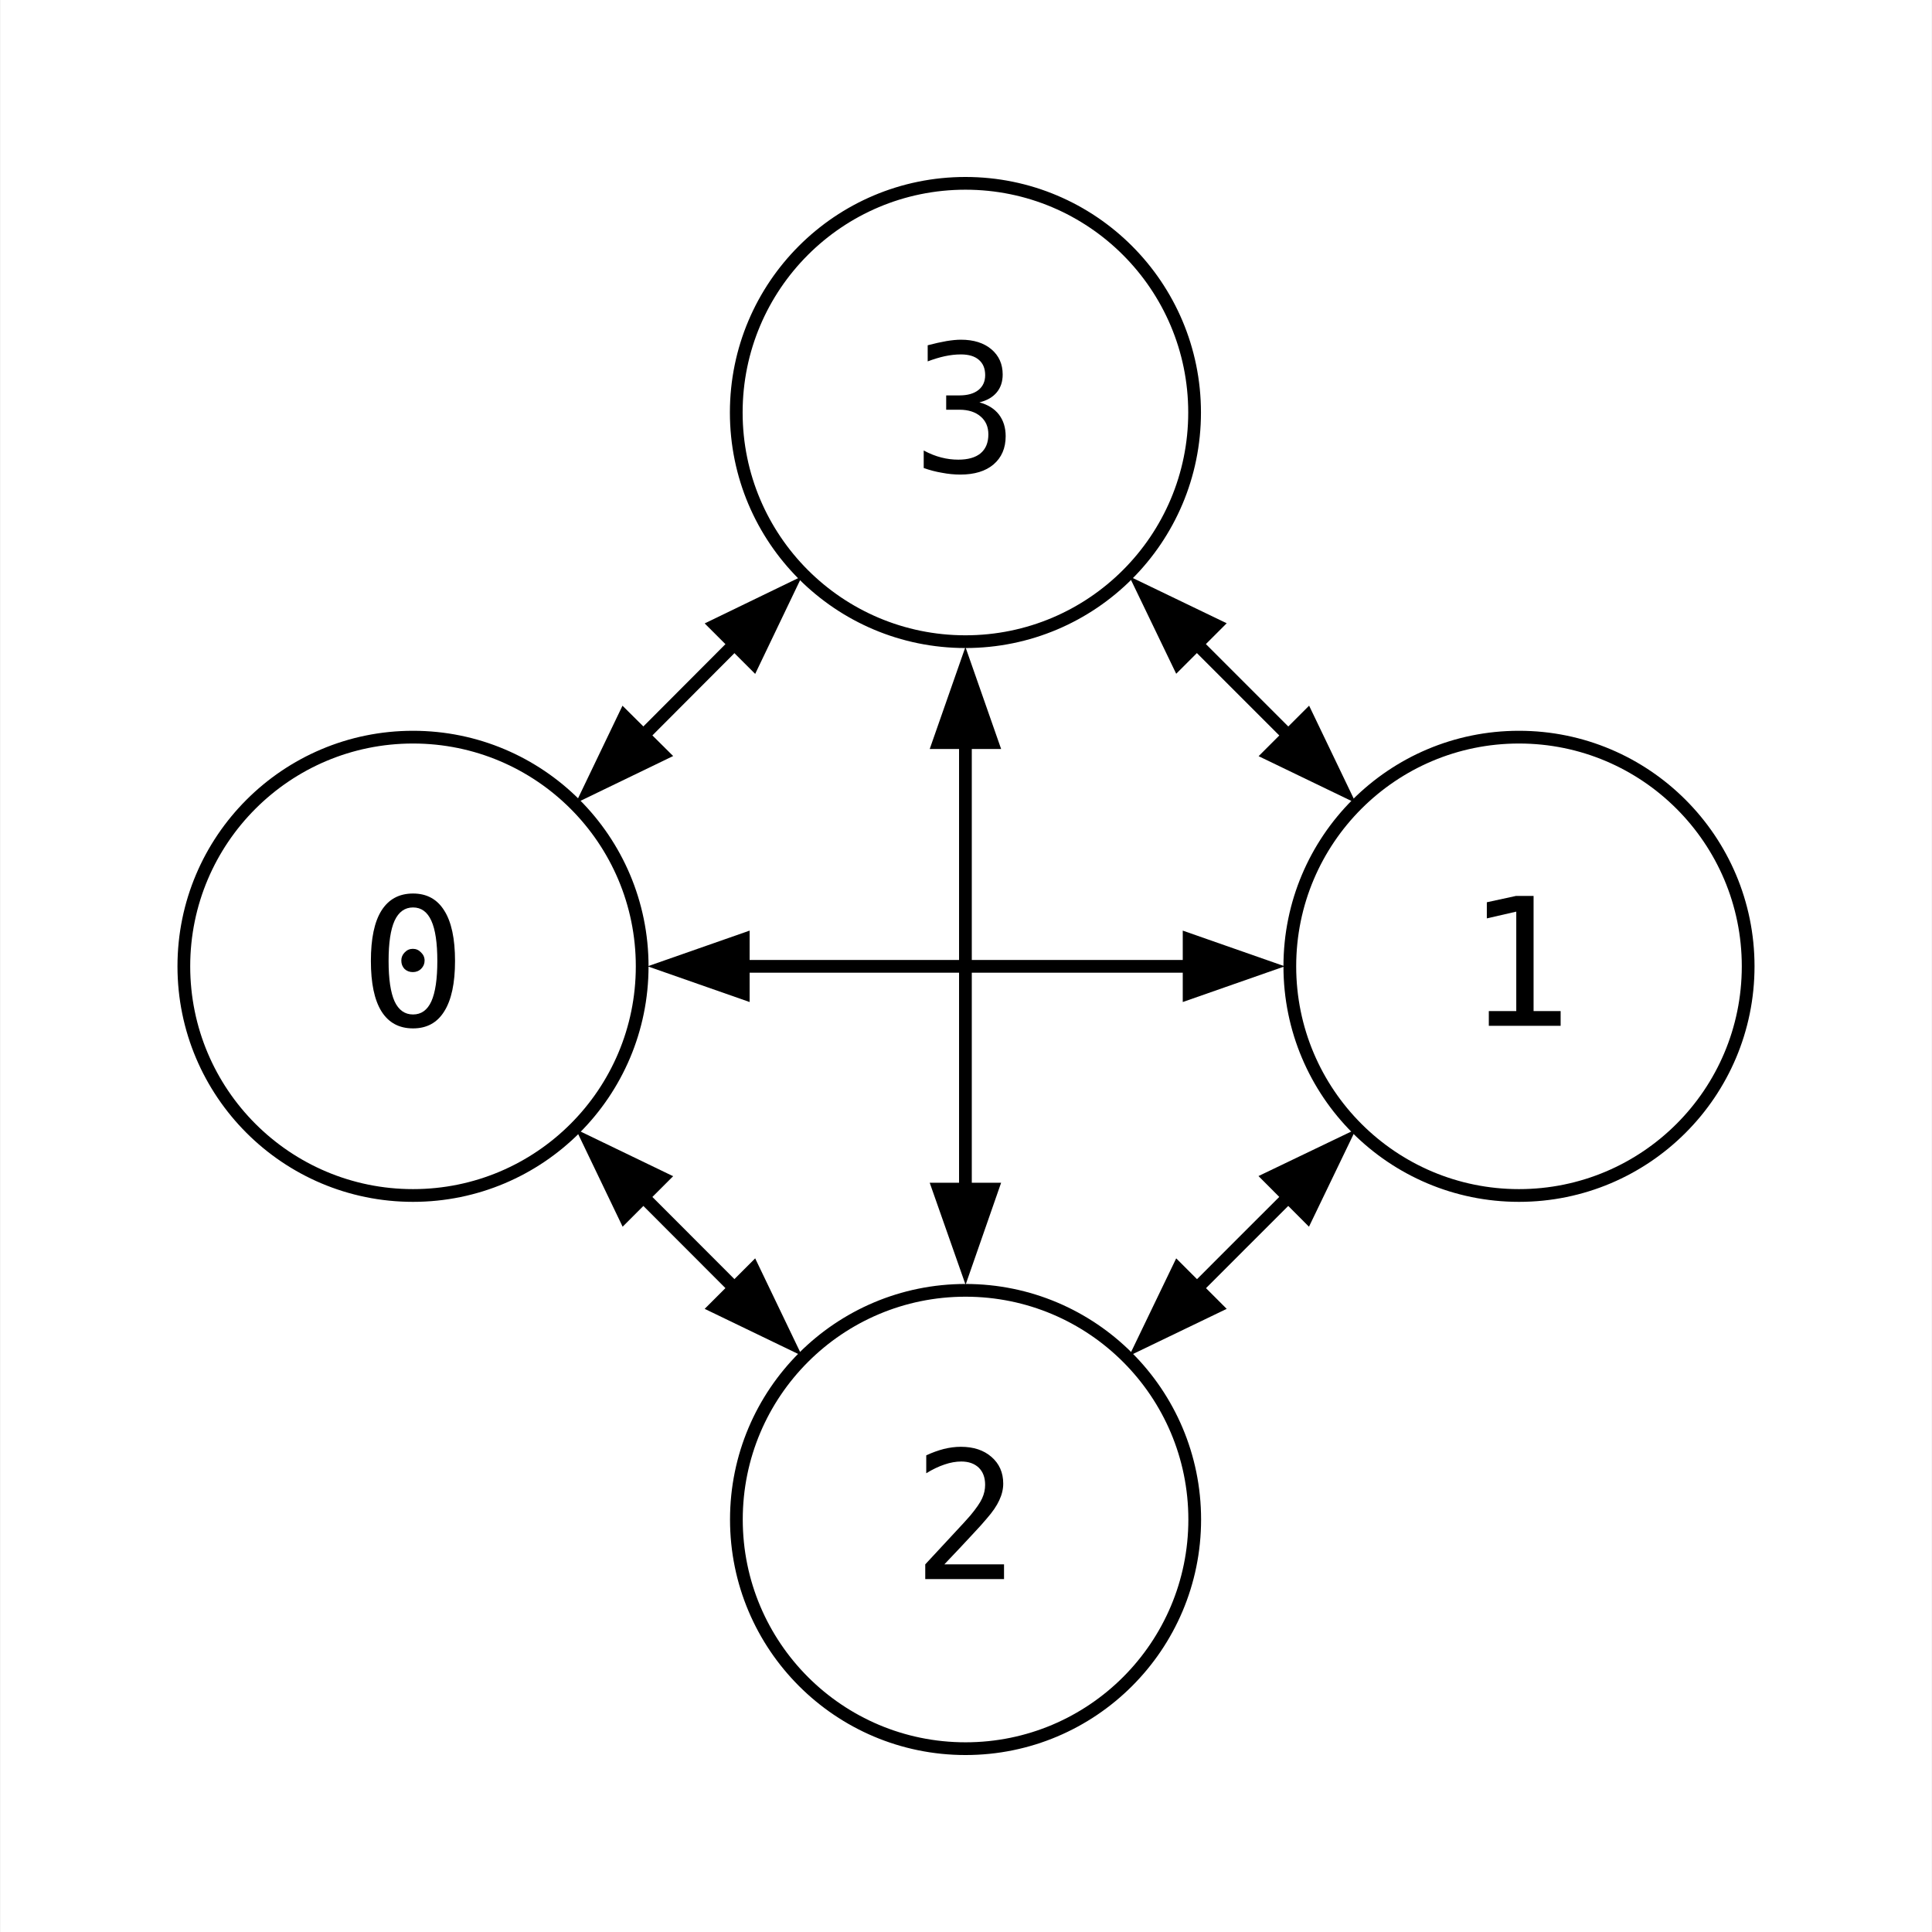
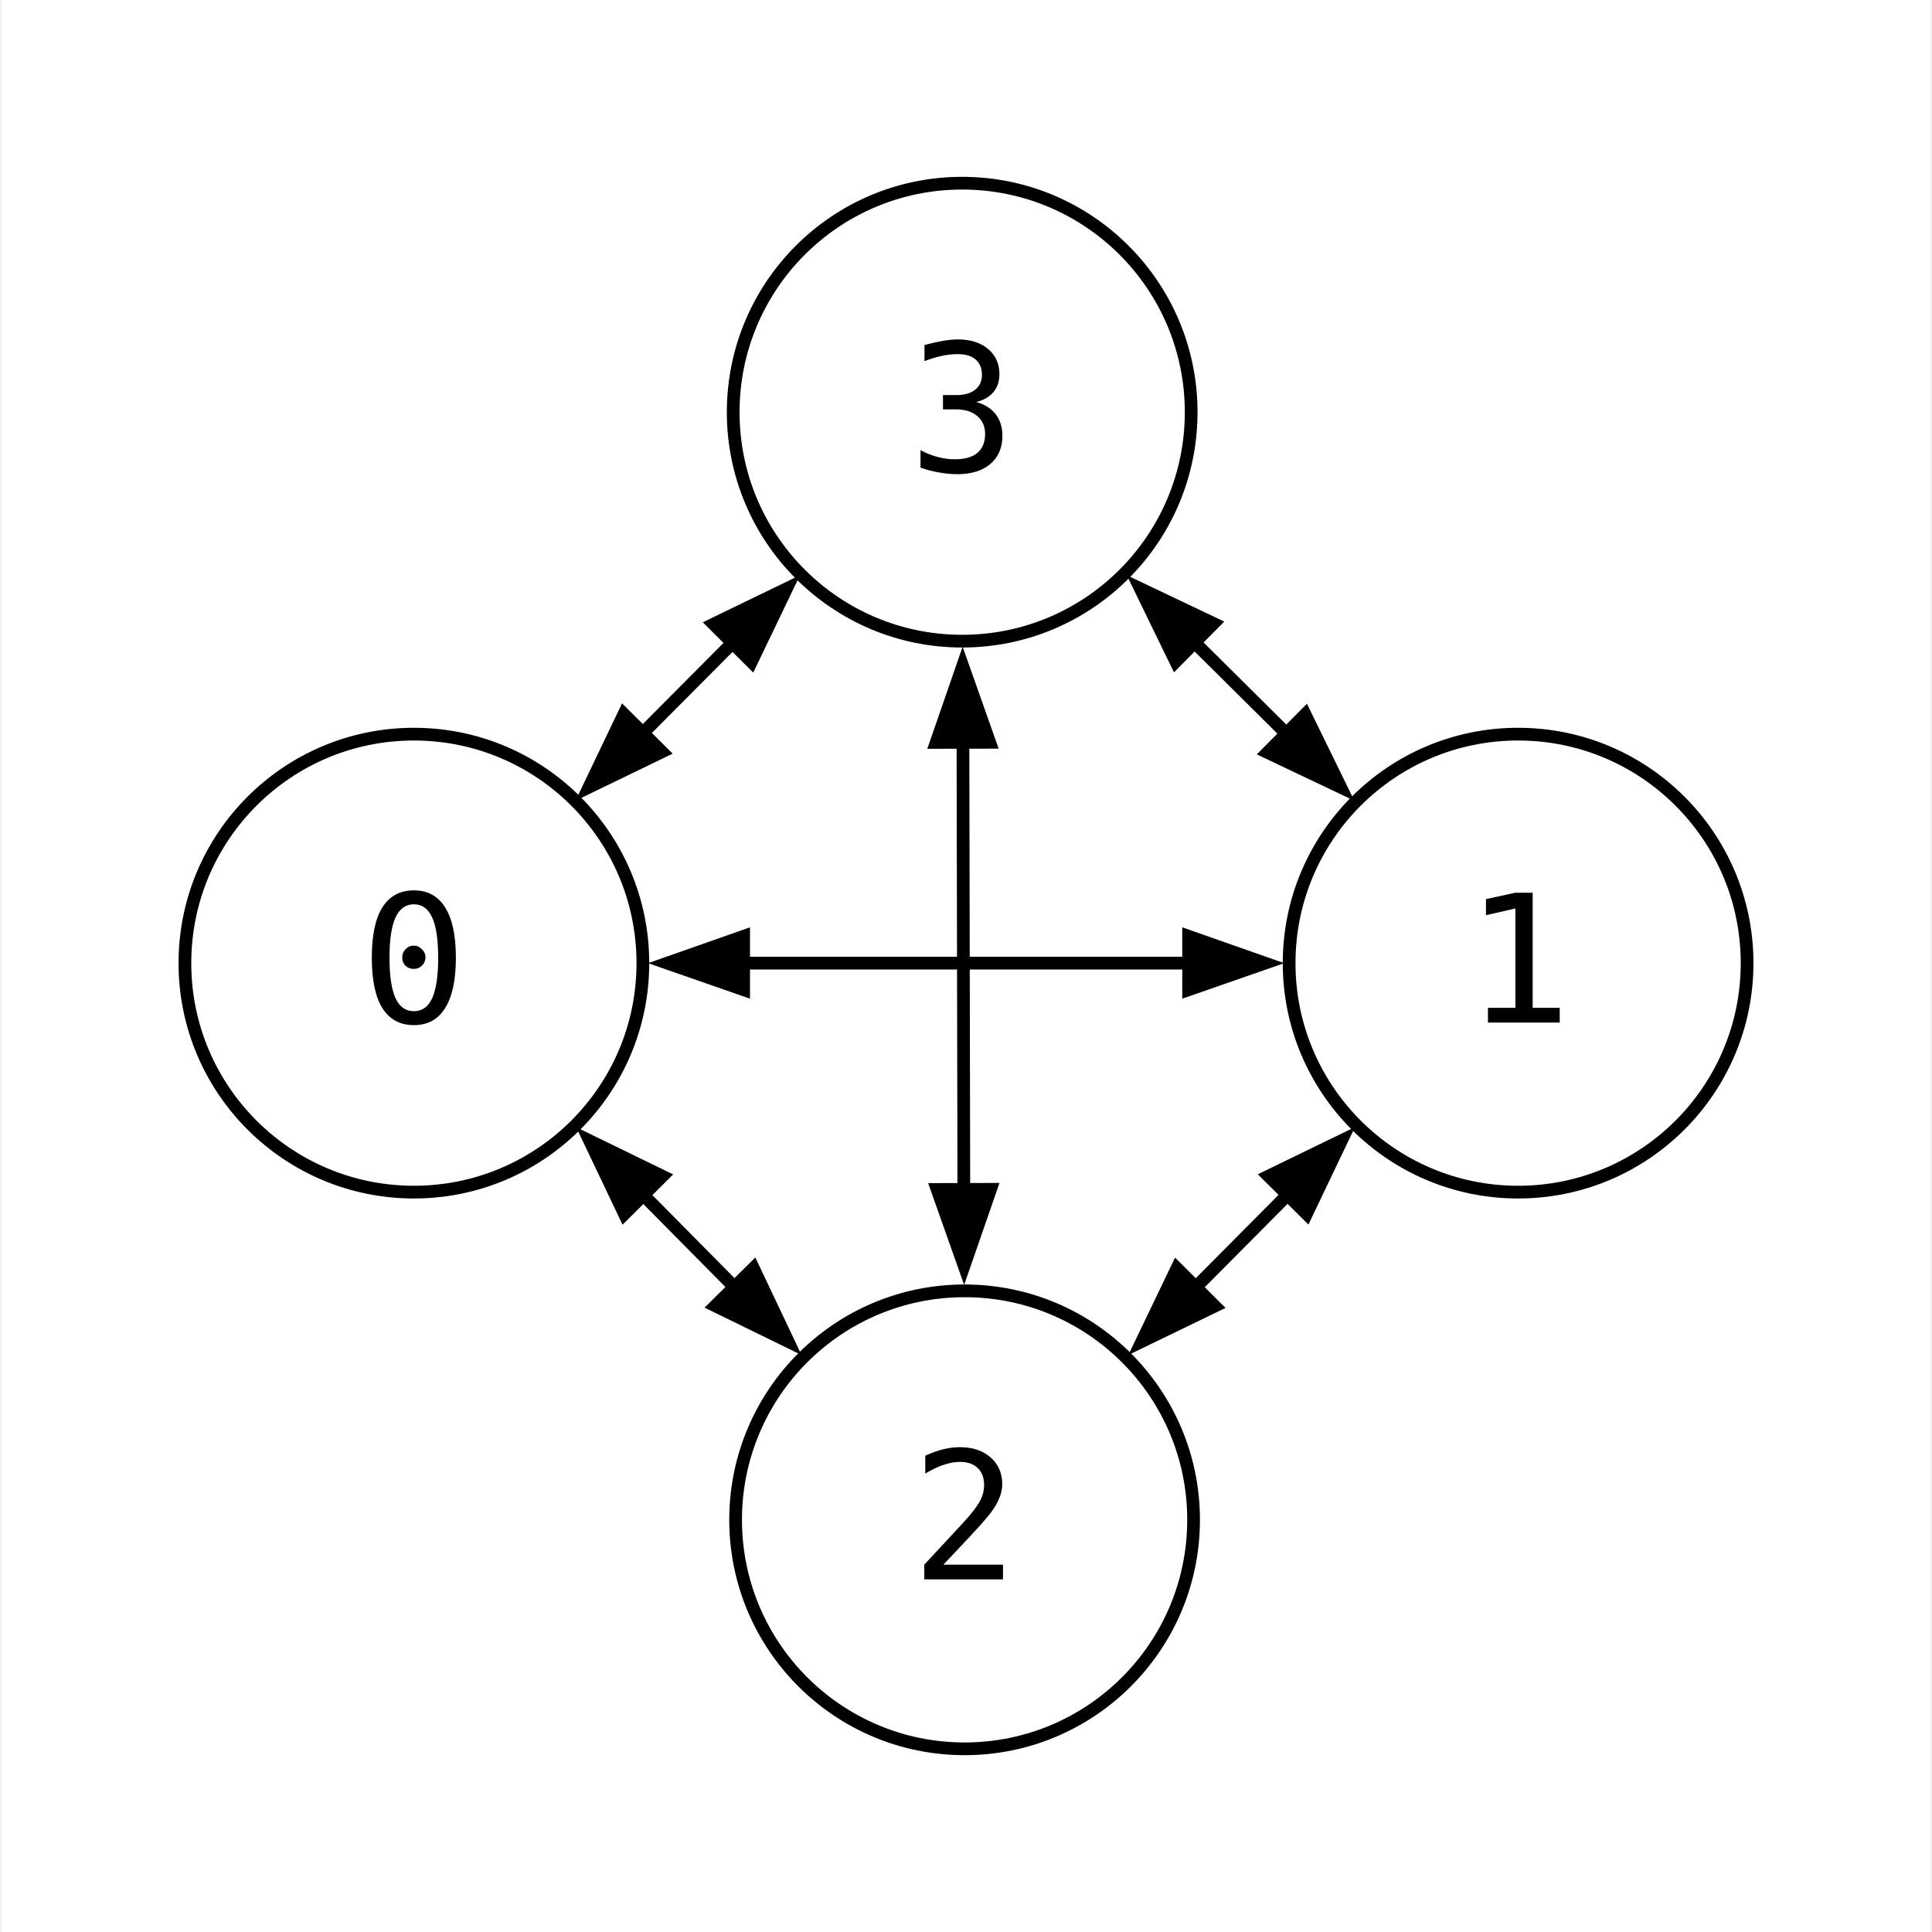
- <svg xmlns="http://www.w3.org/2000/svg" width="152pt" height="152pt" viewBox="0.00 0.00 151.67 151.75">
-   <g id="graph0" class="graph" transform="scale(1 1) rotate(0) translate(14.4 137.35)">
-     <polygon fill="white" stroke="none" points="-14.4,14.4 -14.4,-137.35 137.27,-137.35 137.27,14.4 -14.4,14.4" />
+ <svg xmlns="http://www.w3.org/2000/svg" width="152pt" height="152pt" viewBox="0.00 0.00 151.60 151.87">
+   <g id="graph0" class="graph" transform="scale(1 1) rotate(0) translate(14.4 137.47)">
+     <polygon fill="white" stroke="none" points="-14.4,14.4 -14.4,-137.47 137.2,-137.47 137.2,14.4 -14.4,14.4" />
    <g id="node1" class="node">
-       <ellipse fill="none" stroke="black" cx="18" cy="-61.45" rx="18" ry="18" />
-       <text text-anchor="middle" x="18" y="-56.78" font-family="monospace" font-size="14.00">0</text>
+       <ellipse fill="none" stroke="black" cx="18" cy="-61.76" rx="18" ry="18" />
+       <text text-anchor="middle" x="18" y="-57.09" font-family="monospace" font-size="14.00">0</text>
    </g>
    <g id="node2" class="node">
-       <ellipse fill="none" stroke="black" cx="104.87" cy="-61.45" rx="18" ry="18" />
-       <text text-anchor="middle" x="104.87" y="-56.78" font-family="monospace" font-size="14.00">1</text>
+       <ellipse fill="none" stroke="black" cx="104.8" cy="-61.76" rx="18" ry="18" />
+       <text text-anchor="middle" x="104.8" y="-57.09" font-family="monospace" font-size="14.00">1</text>
    </g>
    <g id="edge1" class="edge">
-       <path fill="none" stroke="black" d="M43.72,-61.45C54.88,-61.45 67.92,-61.45 79.09,-61.45" />
-       <polygon fill="black" stroke="black" points="43.94,-59.35 37.94,-61.45 43.94,-63.55 43.94,-59.35" />
-       <polygon fill="black" stroke="black" points="78.96,-63.55 84.96,-61.45 78.96,-59.35 78.96,-63.55" />
+       <path fill="none" stroke="black" d="M43.69,-61.76C54.84,-61.76 67.88,-61.76 79.04,-61.76" />
+       <polygon fill="black" stroke="black" points="43.92,-59.67 37.92,-61.76 43.92,-63.87 43.92,-59.67" />
+       <polygon fill="black" stroke="black" points="78.9,-63.87 84.9,-61.76 78.9,-59.67 78.9,-63.87" />
    </g>
    <g id="node3" class="node">
-       <ellipse fill="none" stroke="black" cx="61.4" cy="-18" rx="18" ry="18" />
-       <text text-anchor="middle" x="61.4" y="-13.32" font-family="monospace" font-size="14.00">2</text>
+       <ellipse fill="none" stroke="black" cx="61.29" cy="-18" rx="18" ry="18" />
+       <text text-anchor="middle" x="61.29" y="-13.32" font-family="monospace" font-size="14.00">2</text>
    </g>
    <g id="edge2" class="edge">
-       <path fill="none" stroke="black" d="M35.98,-43.45C38.48,-40.94 41.06,-38.37 43.56,-35.86" />
-       <polygon fill="black" stroke="black" points="34.61,-41.85 31.86,-47.58 37.58,-44.82 34.61,-41.85" />
-       <polygon fill="black" stroke="black" points="44.73,-37.66 47.48,-31.93 41.76,-34.69 44.73,-37.66" />
+       <path fill="none" stroke="black" d="M35.93,-43.64C38.43,-41.11 41,-38.51 43.5,-35.99" />
+       <polygon fill="black" stroke="black" points="34.55,-42.05 31.82,-47.79 37.53,-45.01 34.55,-42.05" />
+       <polygon fill="black" stroke="black" points="44.69,-37.77 47.41,-32.03 41.7,-34.82 44.69,-37.77" />
    </g>
    <g id="node4" class="node">
-       <ellipse fill="none" stroke="black" cx="61.39" cy="-104.95" rx="18" ry="18" />
-       <text text-anchor="middle" x="61.39" y="-100.28" font-family="monospace" font-size="14.00">3</text>
+       <ellipse fill="none" stroke="black" cx="61.1" cy="-105.07" rx="18" ry="18" />
+       <text text-anchor="middle" x="61.1" y="-100.4" font-family="monospace" font-size="14.00">3</text>
    </g>
    <g id="edge3" class="edge">
-       <path fill="none" stroke="black" d="M35.98,-79.47C38.48,-81.98 41.05,-84.56 43.56,-87.07" />
-       <polygon fill="black" stroke="black" points="37.58,-78.11 31.85,-75.34 34.6,-81.07 37.58,-78.11" />
-       <polygon fill="black" stroke="black" points="41.76,-88.24 47.48,-91.01 44.73,-85.27 41.76,-88.24" />
+       <path fill="none" stroke="black" d="M35.85,-79.7C38.34,-82.2 40.9,-84.77 43.38,-87.27" />
+       <polygon fill="black" stroke="black" points="37.49,-78.37 31.77,-75.6 34.51,-81.33 37.49,-78.37" />
+       <polygon fill="black" stroke="black" points="41.56,-88.41 47.28,-91.18 44.53,-85.45 41.56,-88.41" />
    </g>
    <g id="edge4" class="edge">
-       <path fill="none" stroke="black" d="M86.86,-43.45C84.35,-40.94 81.77,-38.37 79.27,-35.86" />
-       <polygon fill="black" stroke="black" points="85.26,-44.83 90.99,-47.58 88.23,-41.85 85.26,-44.83" />
-       <polygon fill="black" stroke="black" points="81.06,-34.69 75.33,-31.93 78.09,-37.66 81.06,-34.69" />
+       <path fill="none" stroke="black" d="M86.77,-43.64C84.26,-41.11 81.68,-38.51 79.17,-35.99" />
+       <polygon fill="black" stroke="black" points="85.19,-45.02 90.91,-47.8 88.17,-42.06 85.19,-45.02" />
+       <polygon fill="black" stroke="black" points="80.95,-34.8 75.23,-32.03 77.98,-37.76 80.95,-34.8" />
    </g>
    <g id="edge5" class="edge">
-       <path fill="none" stroke="black" d="M86.86,-79.47C84.35,-81.98 81.77,-84.56 79.26,-87.07" />
-       <polygon fill="black" stroke="black" points="88.24,-81.07 90.99,-75.34 85.27,-78.1 88.24,-81.07" />
-       <polygon fill="black" stroke="black" points="78.09,-85.28 75.33,-91.01 81.06,-88.25 78.09,-85.28" />
+       <path fill="none" stroke="black" d="M86.69,-79.7C84.17,-82.2 81.58,-84.77 79.06,-87.27" />
+       <polygon fill="black" stroke="black" points="88.06,-81.3 90.85,-75.59 85.11,-78.32 88.06,-81.3" />
+       <polygon fill="black" stroke="black" points="77.89,-85.47 75.11,-91.19 80.85,-88.46 77.89,-85.47" />
    </g>
    <g id="edge6" class="edge">
-       <path fill="none" stroke="black" d="M61.39,-43.74C61.39,-54.91 61.39,-67.97 61.39,-79.14" />
-       <polygon fill="black" stroke="black" points="63.49,-43.95 61.4,-37.95 59.29,-43.95 63.49,-43.95" />
-       <polygon fill="black" stroke="black" points="59.29,-79.02 61.39,-85.02 63.49,-79.02 59.29,-79.02" />
+       <path fill="none" stroke="black" d="M61.23,-43.78C61.21,-54.96 61.18,-68.04 61.16,-79.23" />
+       <polygon fill="black" stroke="black" points="63.33,-43.98 61.25,-37.98 59.13,-43.97 63.33,-43.98" />
+       <polygon fill="black" stroke="black" points="59.06,-79.11 61.14,-85.12 63.26,-79.12 59.06,-79.11" />
    </g>
  </g>
</svg>
